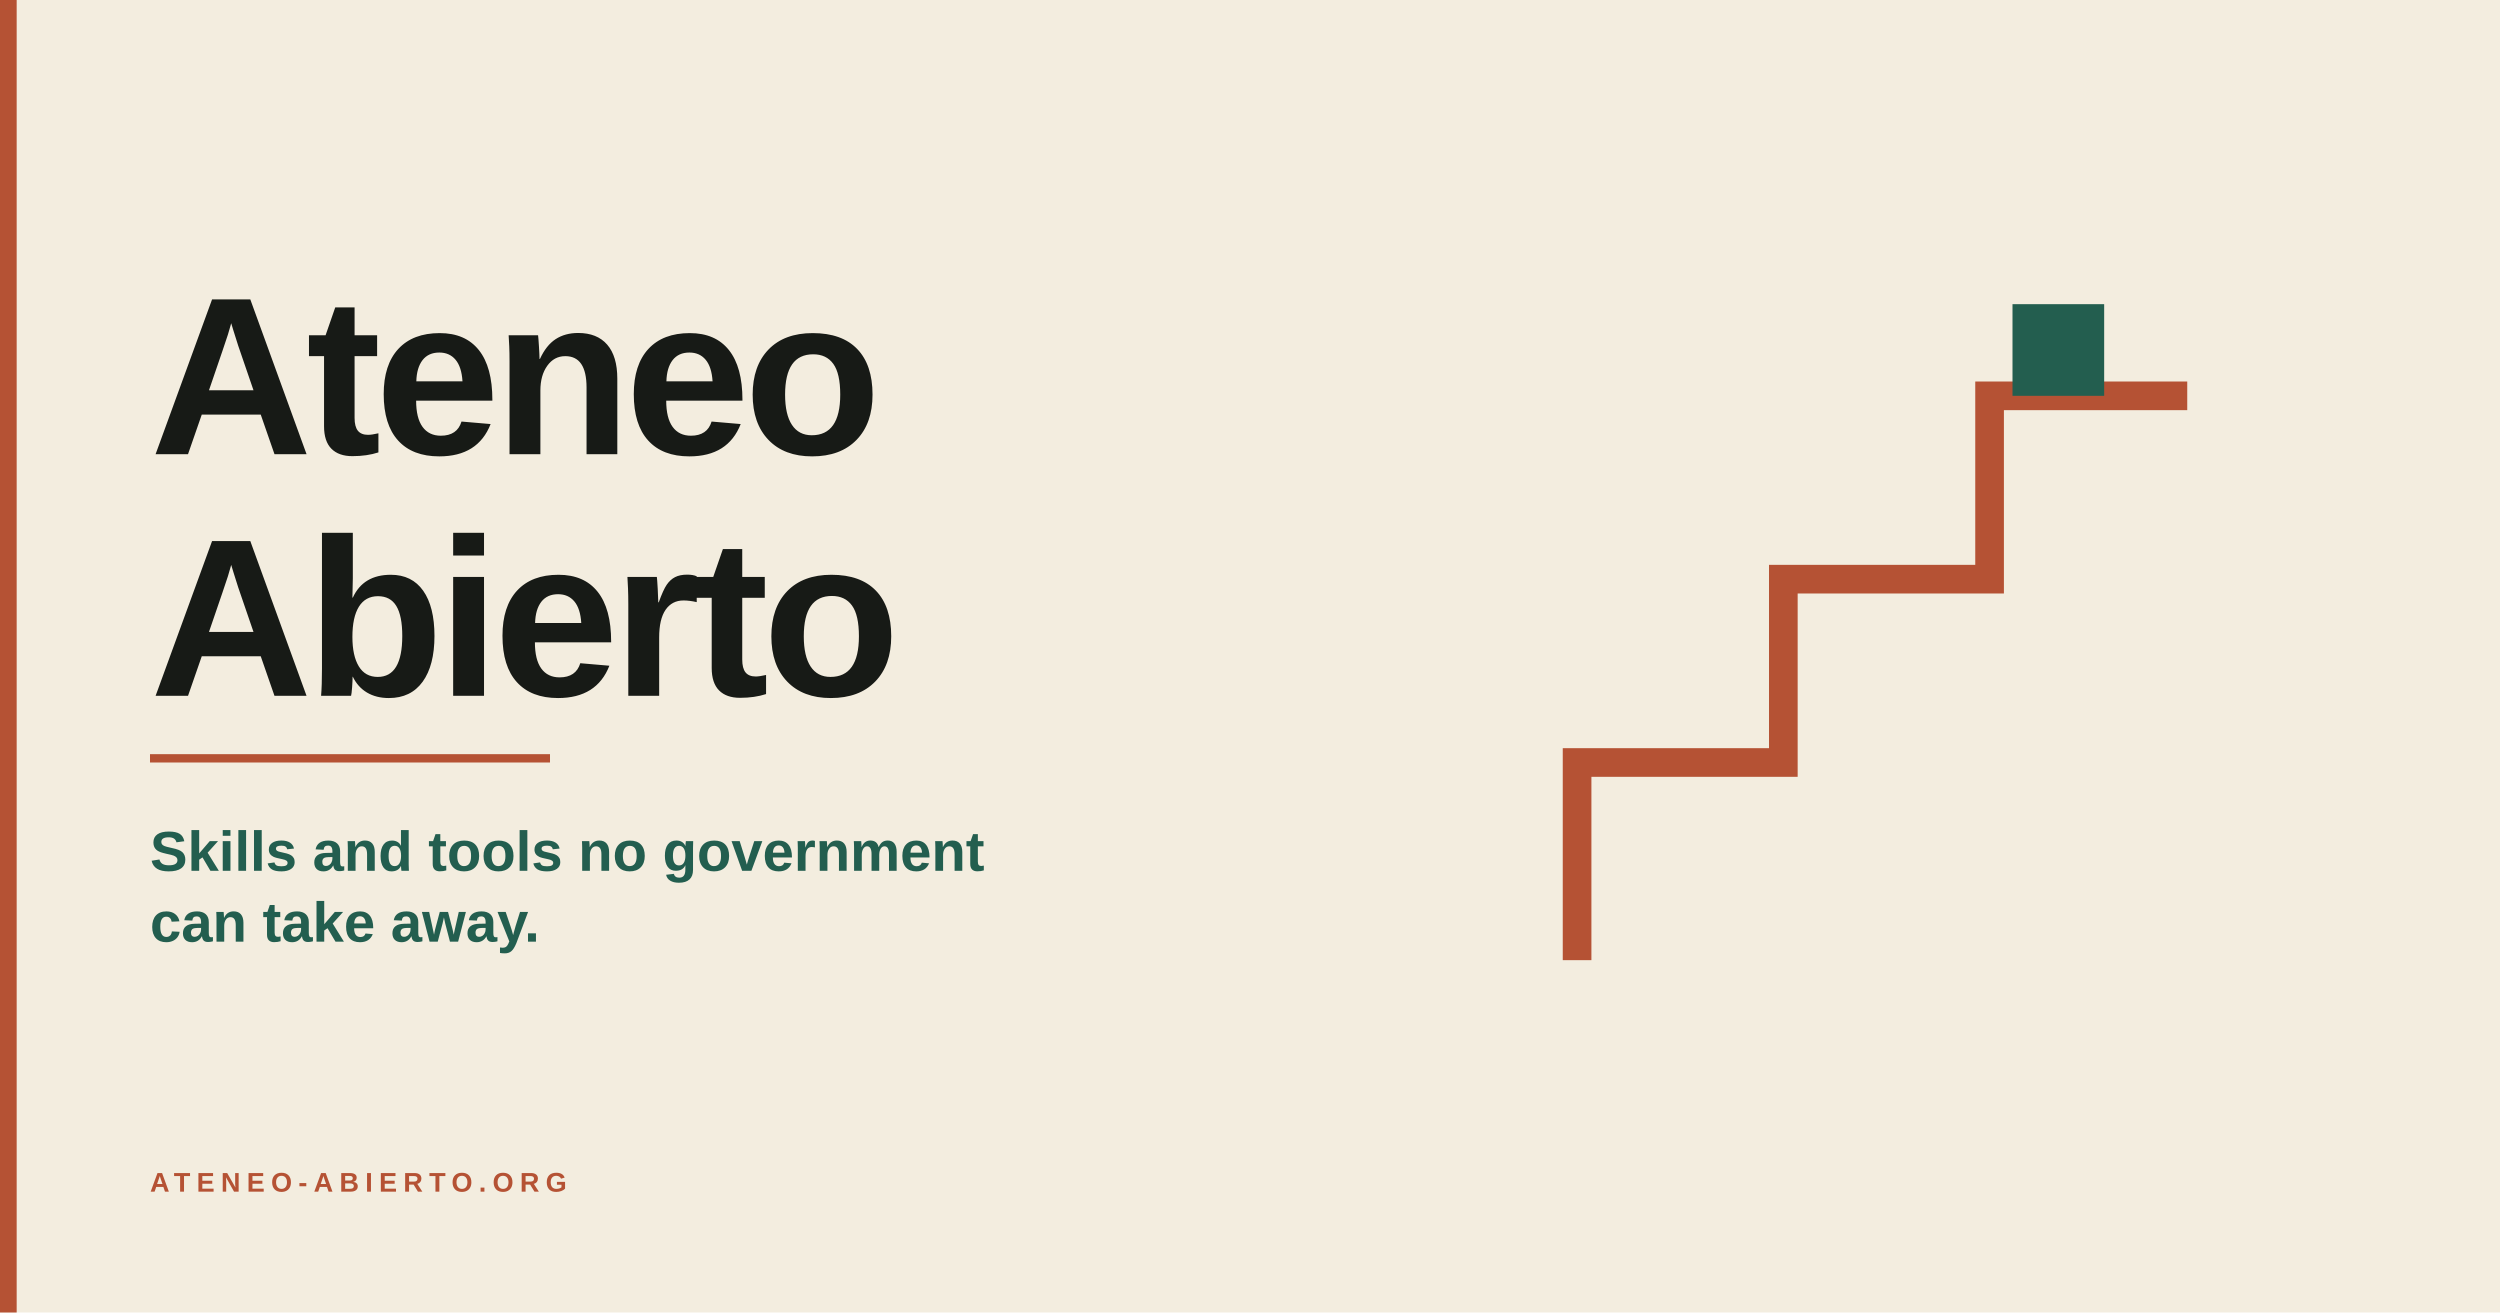
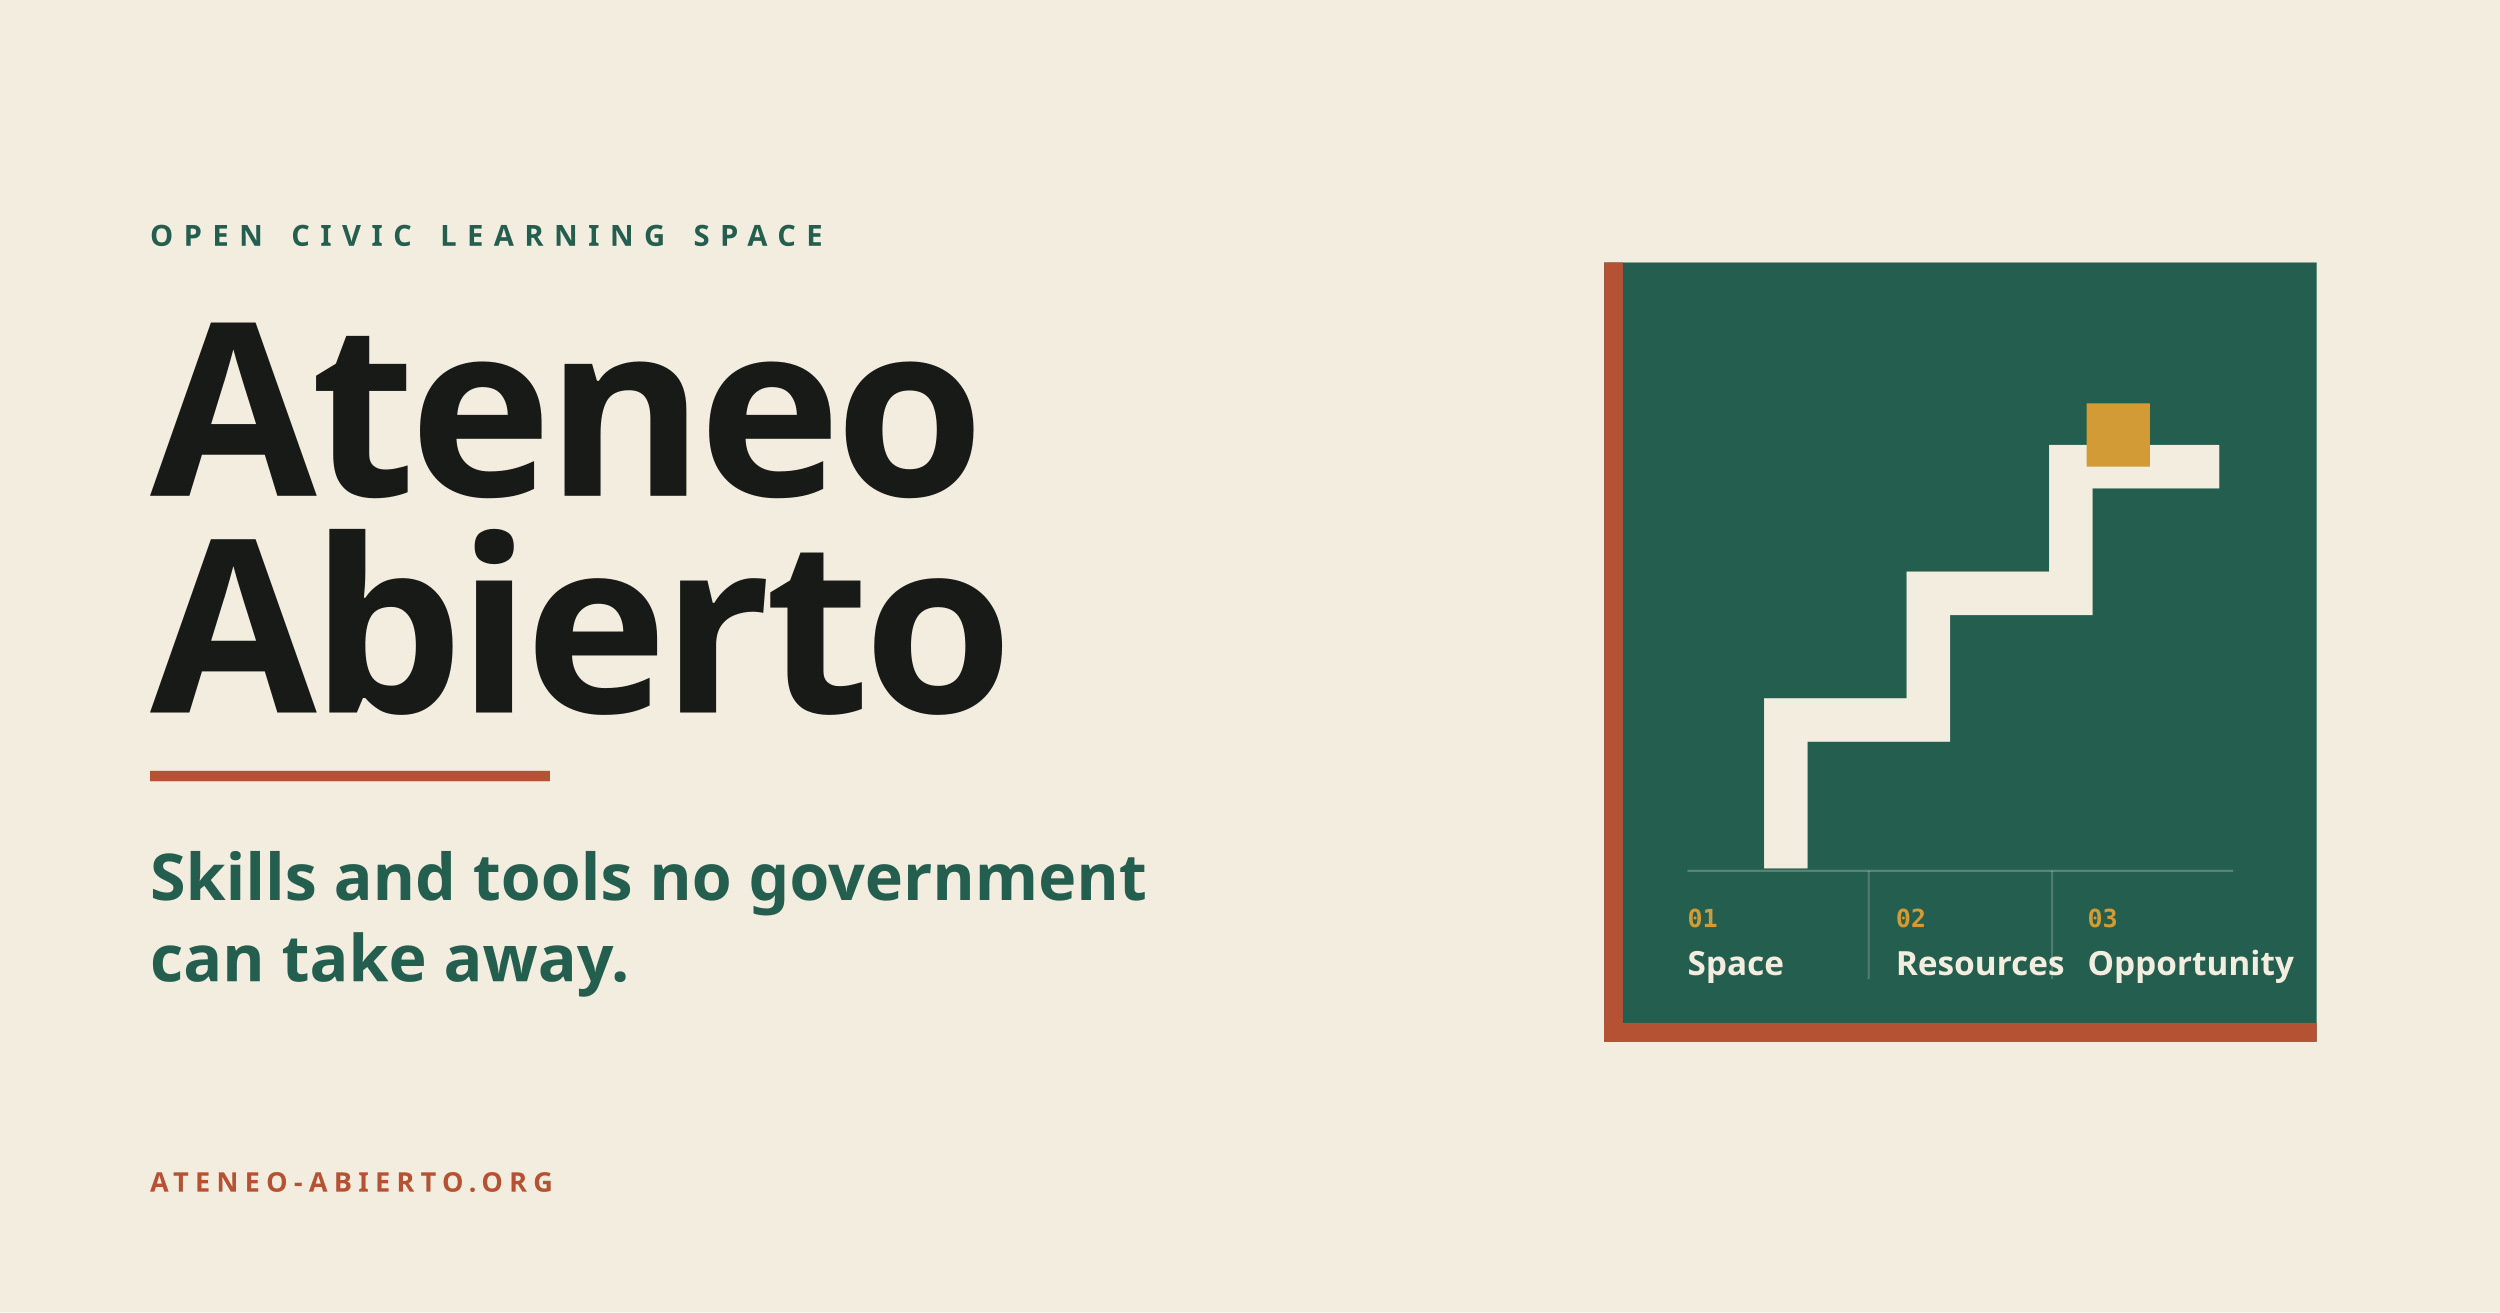
<svg xmlns="http://www.w3.org/2000/svg" width="1200" height="630" viewBox="0 0 1200 630" fill="none">
+   <style>
+     @font-face {
+       font-family: "DM Sans";
+       font-style: normal;
+       font-weight: 300 800;
+       font-display: swap;
+       src: url("fonts/dm-sans-latin-ext-variable.woff2") format("woff2");
+       unicode-range: U+0100-02BA, U+02BD-02C5, U+02C7-02CC, U+02CE-02D7, U+02DD-02FF, U+0304, U+0308, U+0329, U+1D00-1DBF, U+1E00-1E9F, U+1EF2-1EFF, U+2020, U+20A0-20AB, U+20AD-20C0, U+2113, U+2C60-2C7F, U+A720-A7FF;
+     }
+     @font-face {
+       font-family: "DM Sans";
+       font-style: normal;
+       font-weight: 300 800;
+       font-display: swap;
+       src: url("fonts/dm-sans-latin-variable.woff2") format("woff2");
+       unicode-range: U+0000-00FF, U+0131, U+0152-0153, U+02BB-02BC, U+02C6, U+02DA, U+02DC, U+0304, U+0308, U+0329, U+2000-206F, U+20AC, U+2122, U+2191, U+2193, U+2212, U+2215, U+FEFF, U+FFFD;
+     }
+     .brand {
+       font-family: "DM Sans", "Avenir Next", Avenir, "Trebuchet MS", "Segoe UI", ui-sans-serif, system-ui, sans-serif;
+     }
+     .mono {
+       font-family: ui-monospace, "SFMono-Regular", Consolas, monospace;
+     }
+   </style>
  <rect width="1200" height="630" fill="#f3eddf" />
-   <rect x="0" y="0" width="8" height="630" fill="#b55234" />
-   <text x="72" y="218" font-family="Helvetica Neue, Arial, sans-serif" font-size="108" font-weight="700" fill="#171a16" letter-spacing="-3">Ateneo</text>
-   <text x="72" y="334" font-family="Helvetica Neue, Arial, sans-serif" font-size="108" font-weight="700" fill="#171a16" letter-spacing="-3">Abierto</text>
-   <rect x="72" y="362" width="192" height="4" fill="#b55234" />
-   <text x="72" y="418" font-family="Helvetica Neue, Arial, sans-serif" font-size="27" font-weight="600" fill="#235e4f">Skills and tools no government</text>
-   <text x="72" y="452" font-family="Helvetica Neue, Arial, sans-serif" font-size="27" font-weight="600" fill="#235e4f">can take away.</text>
-   <text x="72" y="572" font-family="Helvetica Neue, Arial, sans-serif" font-size="13" font-weight="700" fill="#b55234" letter-spacing="3">ATENEO-ABIERTO.ORG</text>
-   <g transform="translate(680, 80) scale(5.5)">
-     <path d="M14 68 L14 52 L32 52 L32 36 L50 36 L50 20 L66 20" stroke="#b55234" stroke-width="2.5" fill="none" stroke-linecap="square" stroke-linejoin="miter" />
-     <rect x="52" y="12" width="8" height="8" fill="#235e4f" />
+   <text class="brand" x="72" y="118" font-size="14" font-weight="800" fill="#235e4f" letter-spacing="5">OPEN CIVIC LEARNING SPACE</text>
+   <text class="brand" x="72" y="238" font-size="116" font-weight="700" fill="#171a16" letter-spacing="-3">Ateneo</text>
+   <text class="brand" x="72" y="342" font-size="116" font-weight="700" fill="#171a16" letter-spacing="-3">Abierto</text>
+   <rect x="72" y="370" width="192" height="5" fill="#b55234" />
+   <text class="brand" x="72" y="432" font-size="31" font-weight="700" fill="#235e4f">Skills and tools no government</text>
+   <text class="brand" x="72" y="471" font-size="31" font-weight="700" fill="#235e4f">can take away.</text>
+   <text class="brand" x="72" y="572" font-size="13" font-weight="700" fill="#b55234" letter-spacing="3">ATENEO-ABIERTO.ORG</text>
+   <rect x="770" y="126" width="342" height="374" fill="#235e4f" />
+   <rect x="770" y="126" width="9" height="374" fill="#b55234" />
+   <rect x="770" y="491" width="342" height="9" fill="#b55234" />
+   <g transform="translate(804, 148) scale(3.8)">
+     <path d="M14 68 L14 52 L32 52 L32 36 L50 36 L50 20 L66 20" stroke="#f3eddf" stroke-width="5.5" fill="none" stroke-linecap="square" stroke-linejoin="miter" />
+     <rect x="52" y="12" width="8" height="8" fill="#d39b35" />
  </g>
+   <line x1="810" y1="418" x2="1072" y2="418" stroke="#f3eddf" stroke-opacity="0.28" />
+   <line x1="897" y1="418" x2="897" y2="470" stroke="#f3eddf" stroke-opacity="0.22" />
+   <line x1="985" y1="418" x2="985" y2="470" stroke="#f3eddf" stroke-opacity="0.22" />
+   <text class="mono" x="810" y="445" font-size="12" font-weight="700" fill="#d39b35">01</text>
+   <text class="brand" x="810" y="468" font-size="16" font-weight="700" fill="#f3eddf">Space</text>
+   <text class="mono" x="910" y="445" font-size="12" font-weight="700" fill="#d39b35">02</text>
+   <text class="brand" x="910" y="468" font-size="16" font-weight="700" fill="#f3eddf">Resources</text>
+   <text class="mono" x="1002" y="445" font-size="12" font-weight="700" fill="#d39b35">03</text>
+   <text class="brand" x="1002" y="468" font-size="16" font-weight="700" fill="#f3eddf">Opportunity</text>
</svg>
